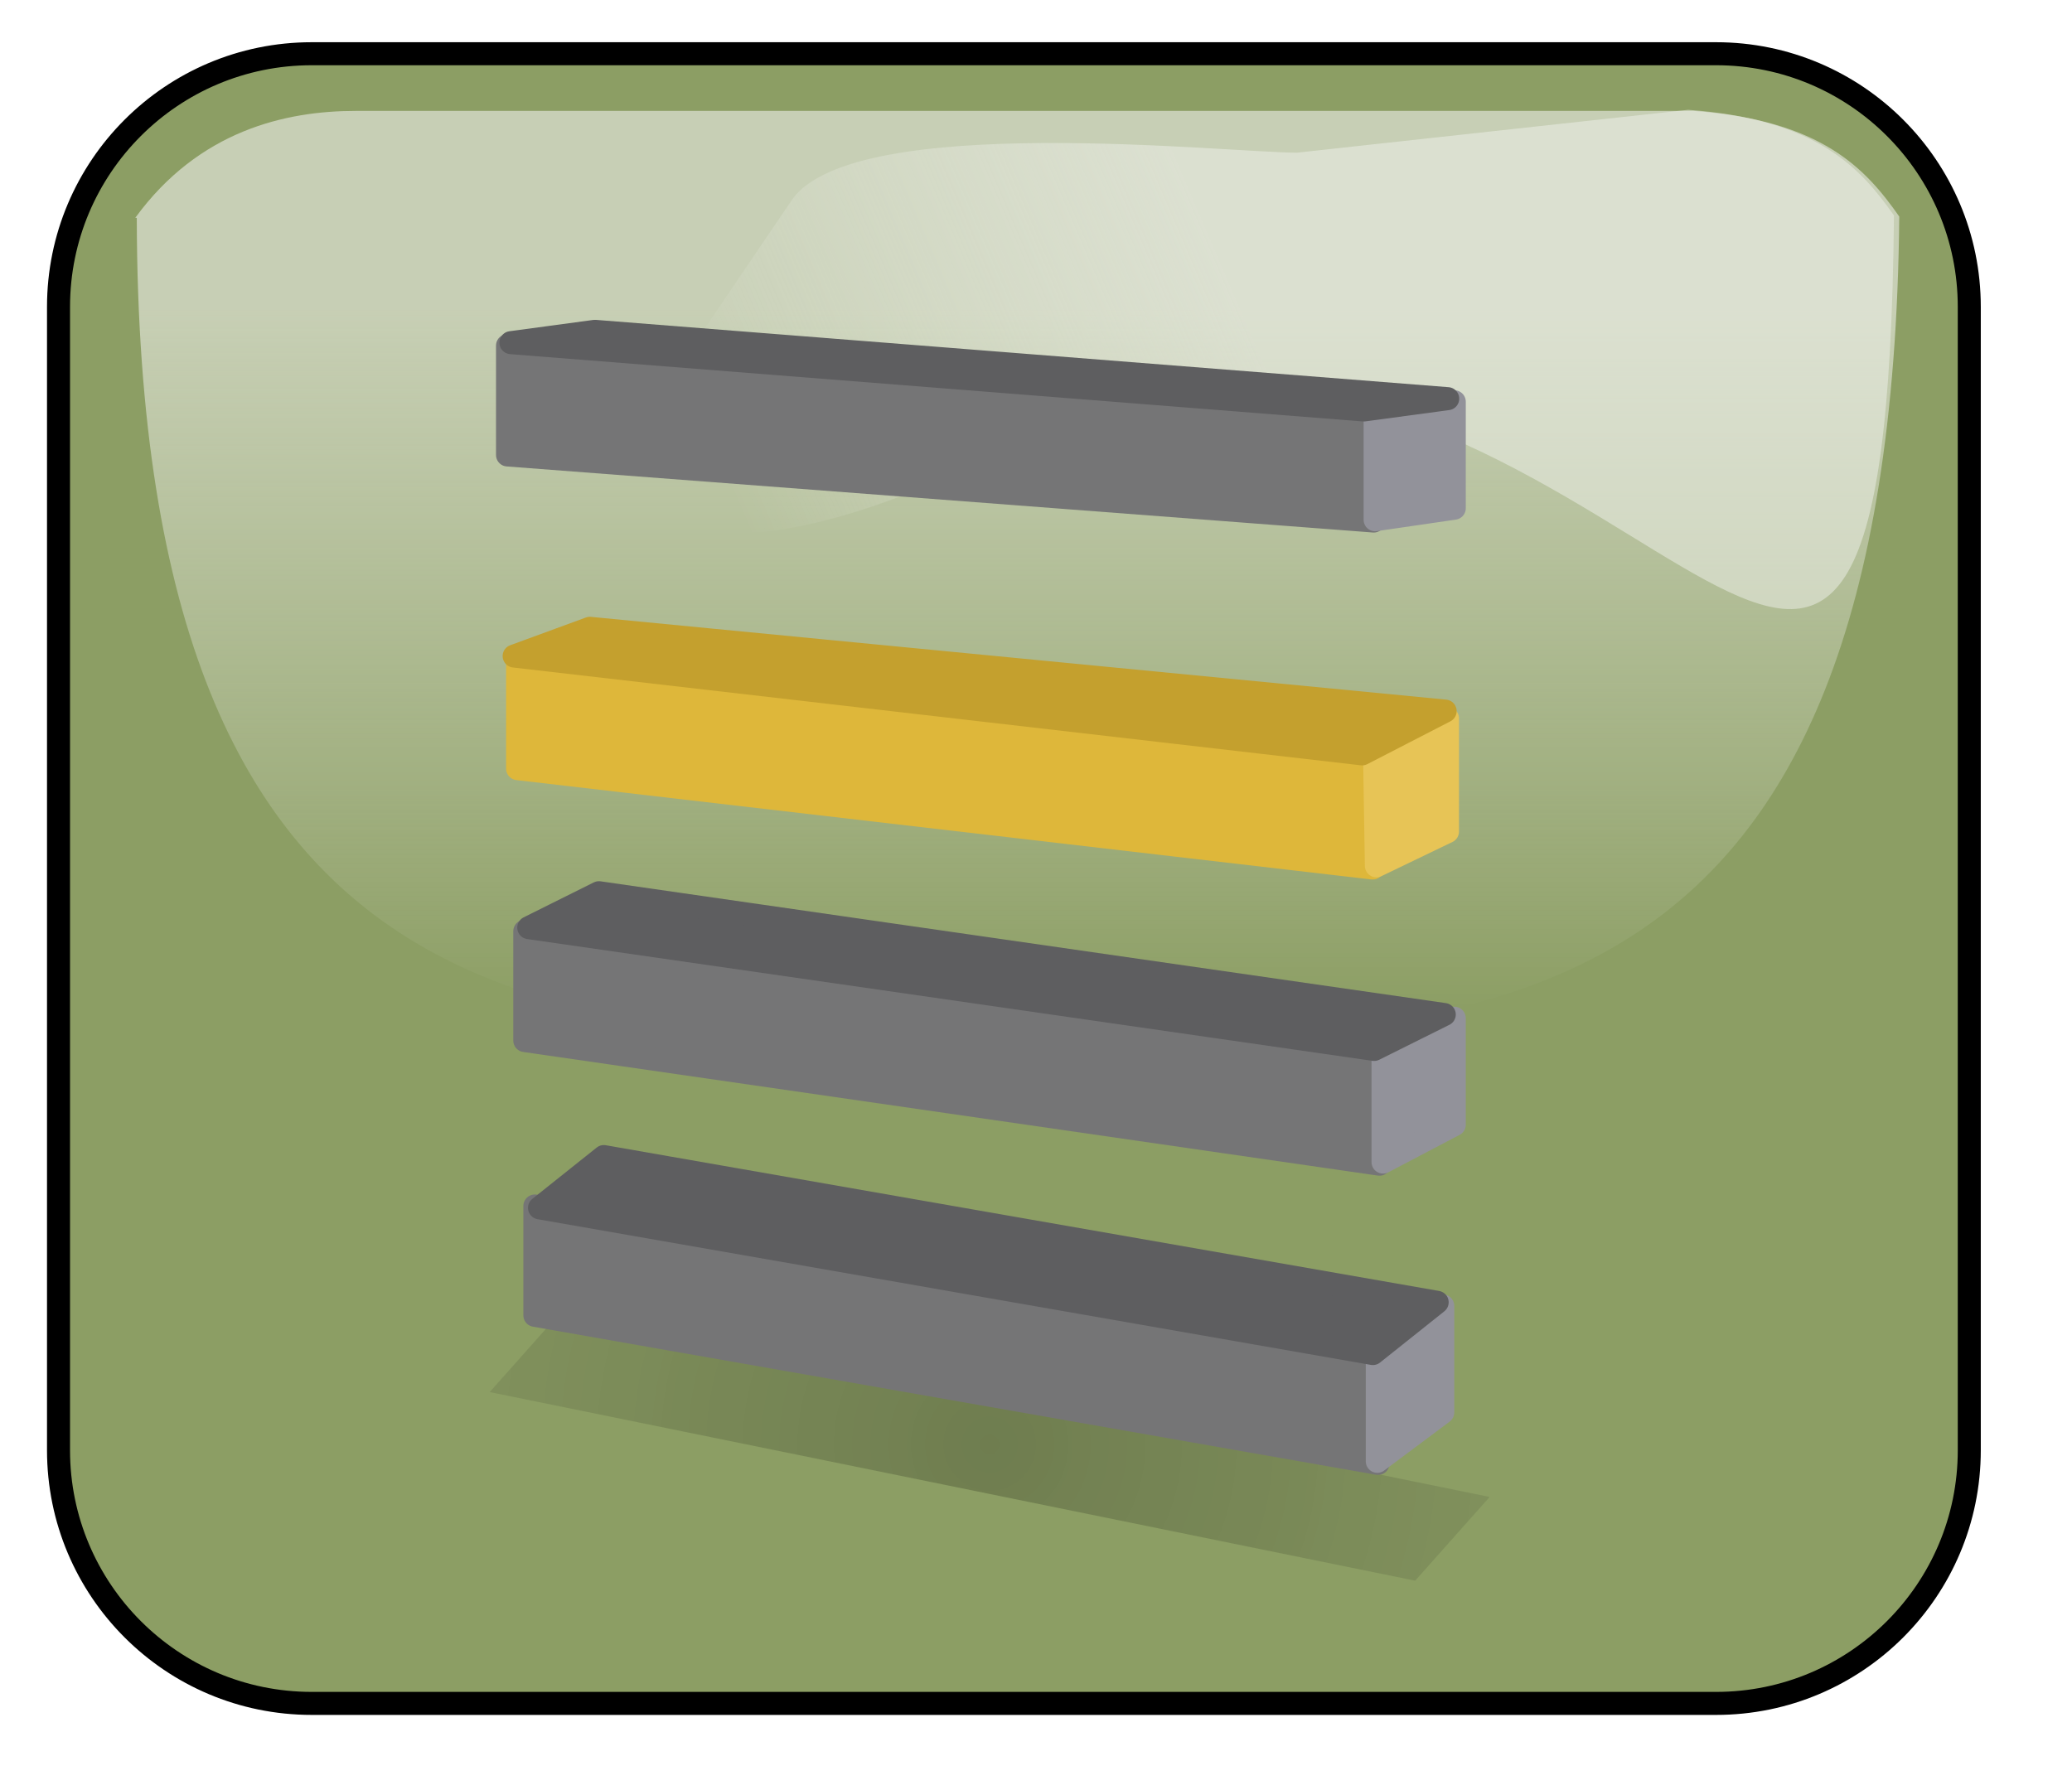
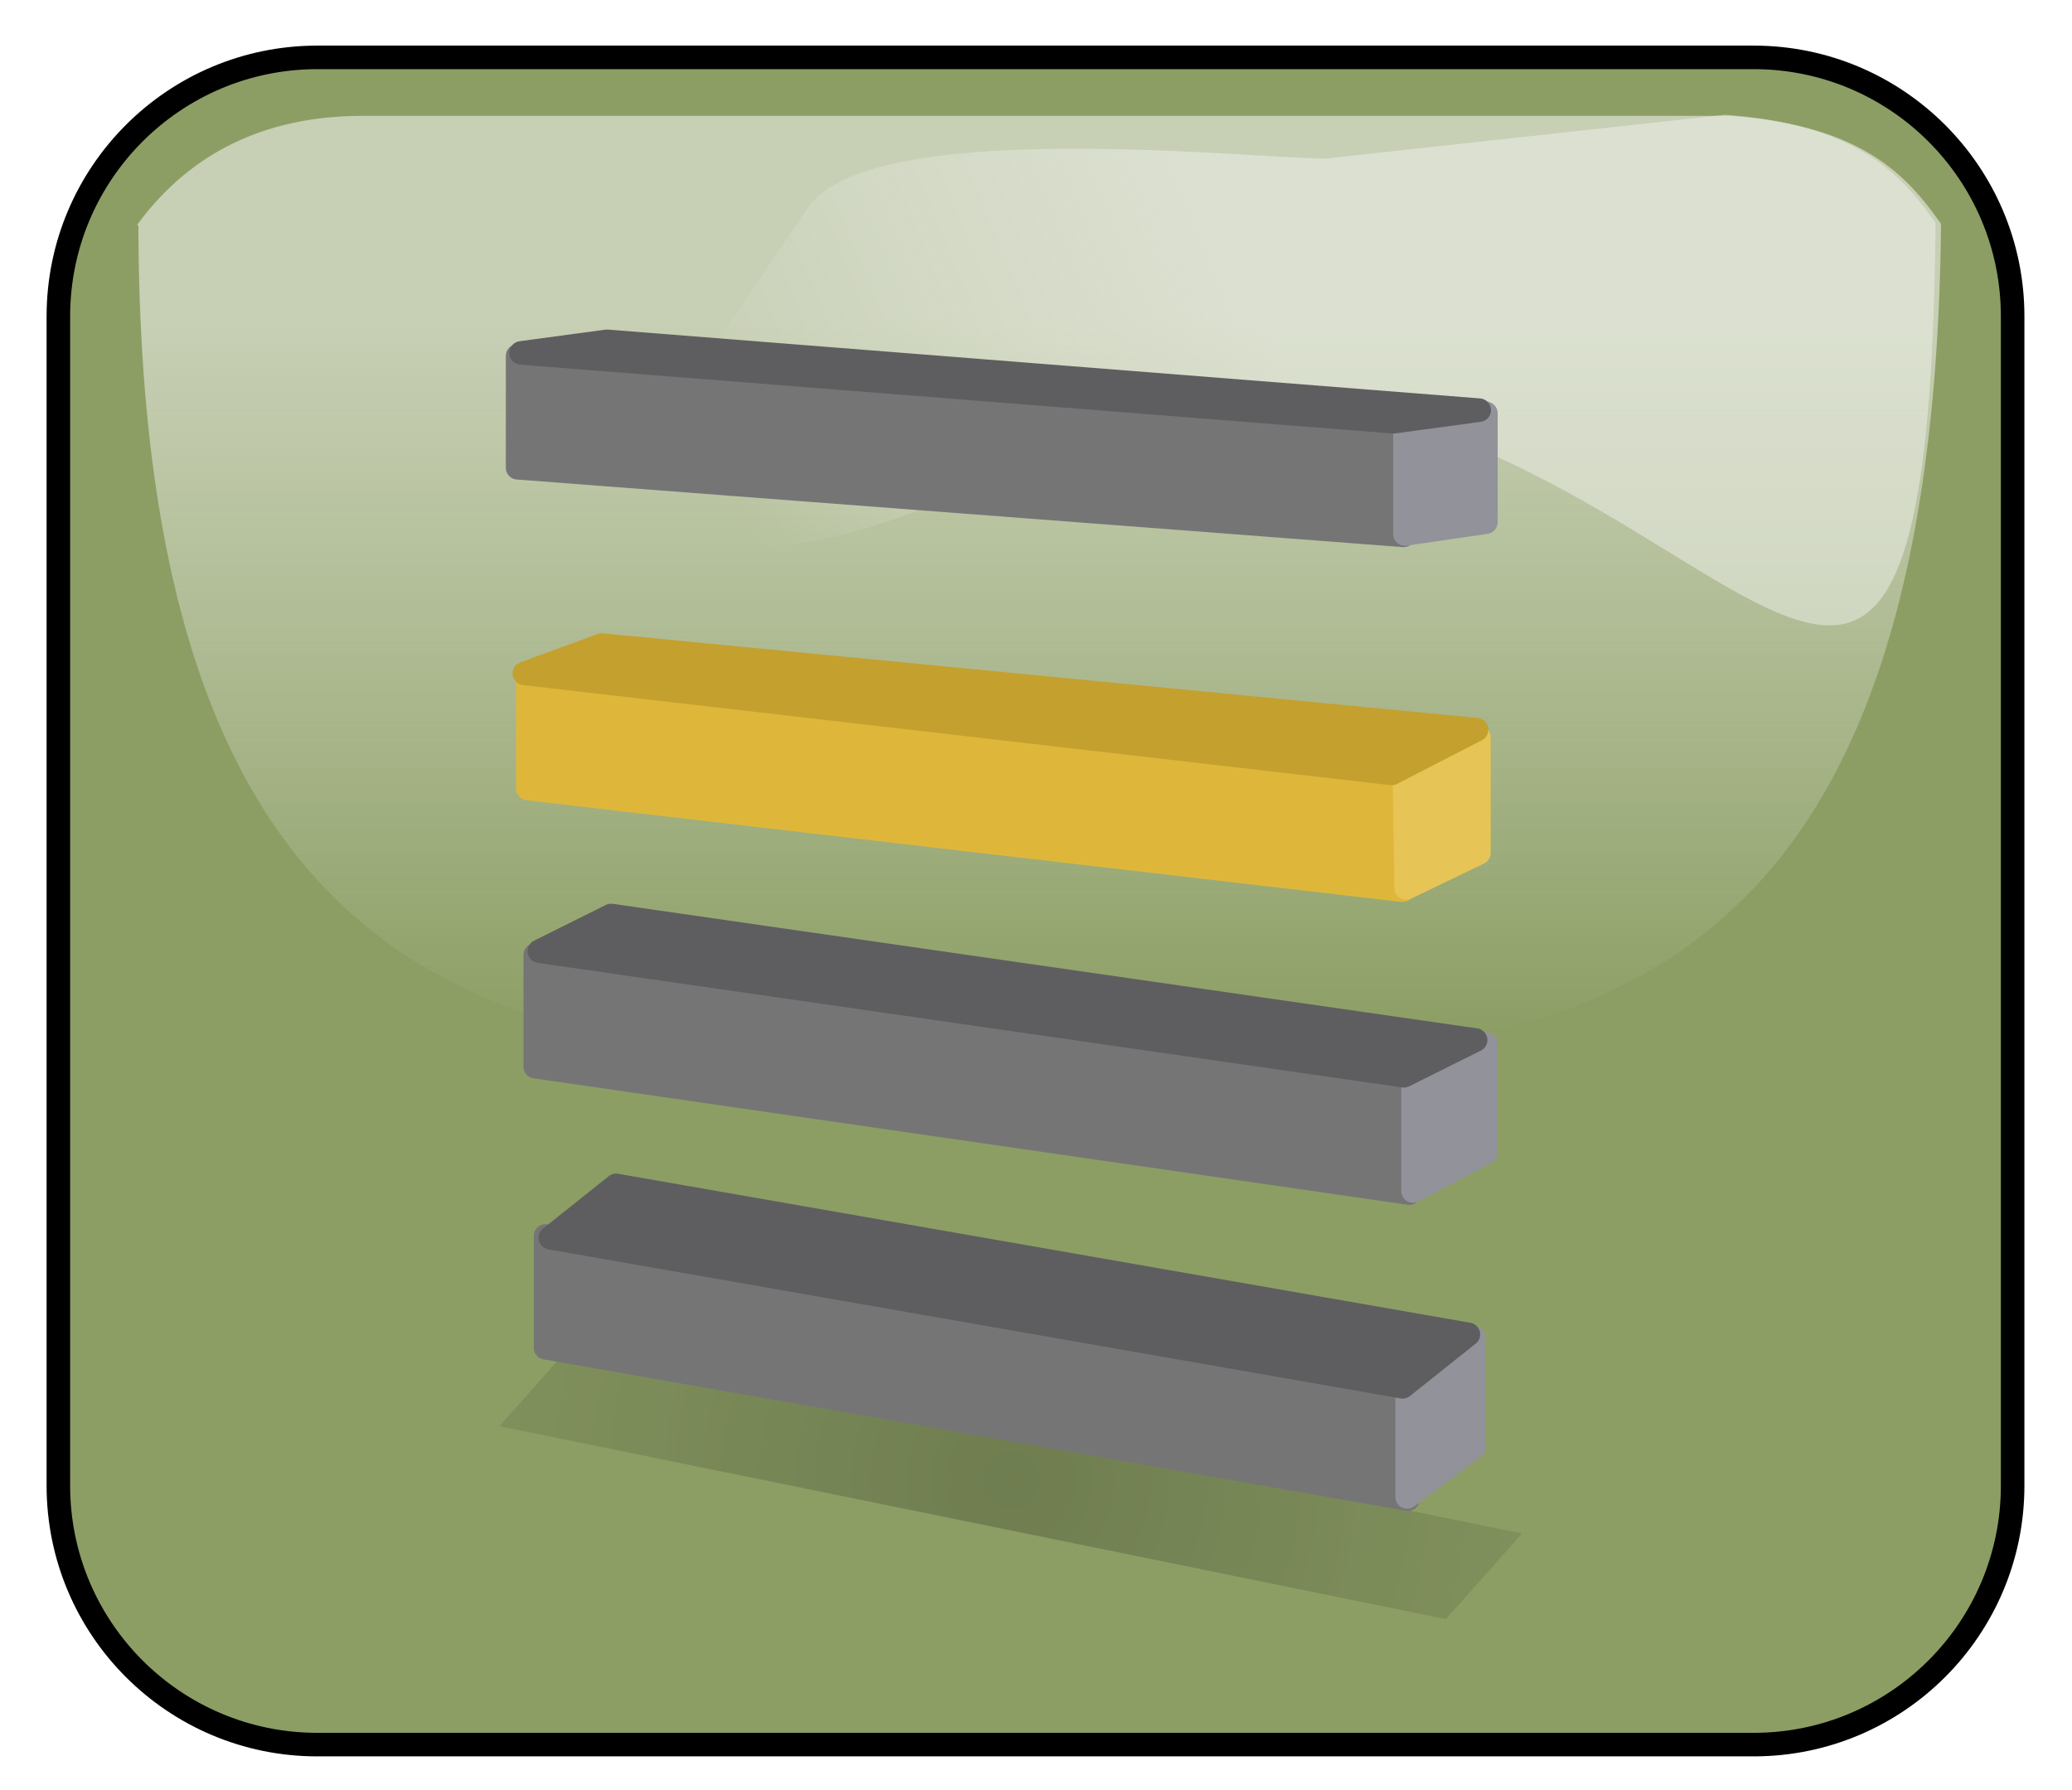
- <svg xmlns="http://www.w3.org/2000/svg" version="1.1" baseProfile="full" width="90" height="77.727" viewBox="0 0 90.00 77.73" enable-background="new 0 0 90.00 77.73" xml:space="preserve">
-   <path fill="#8C9E64" fill-opacity="1" stroke-linejoin="round" stroke="#000000" stroke-opacity="1" d="M 13.54,2.334L 74.54,2.334C 80.615,2.334 85.54,7.259 85.54,13.334L 85.54,63.001C 85.54,69.076 80.615,74.001 74.54,74.001L 13.54,74.001C 7.465,74.001 2.54,69.076 2.54,63.001L 2.54,13.334C 2.54,7.259 7.465,2.334 13.54,2.334 Z " />
+ <svg xmlns="http://www.w3.org/2000/svg" version="1.1" baseProfile="full" width="88" height="76" viewBox="0 0 88.00 76.00" enable-background="new 0 0 88.00 76.00" xml:space="preserve">
+   <path fill="#8C9E64" fill-opacity="1" stroke-linejoin="round" stroke="#000000" stroke-opacity="1" d="M 13.479,2.437L 74.479,2.437C 80.554,2.437 85.479,7.362 85.479,13.438L 85.479,63.104C 85.479,69.179 80.554,74.104 74.479,74.104L 13.479,74.104C 7.404,74.104 2.479,69.179 2.479,63.104L 2.479,13.438C 2.479,7.362 7.404,2.437 13.479,2.437 Z " />
  <linearGradient id="SVGID_Fill1_" gradientUnits="objectBoundingBox" x1="0.504" y1="-0.275" x2="2.054" y2="-0.275" gradientTransform="rotate(90 0.503869 -0.274908)">
    <stop offset="0.316" stop-color="#F0F1EC" stop-opacity="0.592" />
    <stop offset="0.8" stop-color="#FFFFFF" stop-opacity="0" />
  </linearGradient>
-   <path fill="url(#SVGID_Fill1_)" stroke-width="0.2" stroke-linejoin="round" d="M 73.56,4.818L 15.449,4.818C 12.415,4.818 8.641,5.665 5.874,9.463L 5.94,9.463C 6.005,45.062 24.106,45.183 44.483,45.183C 64.86,45.183 82.169,44.839 82.499,9.38L 82.499,9.408C 81.049,7.341 79.138,5.218 73.56,4.818 Z " />
+   <path fill="url(#SVGID_Fill1_)" stroke-width="0.2" stroke-linejoin="round" d="M 73.499,4.922L 15.388,4.922C 12.354,4.922 8.58,5.769 5.812,9.567L 5.878,9.567C 5.944,45.166 24.044,45.287 44.422,45.287C 64.799,45.287 82.108,44.942 82.438,9.483L 82.438,9.511C 80.988,7.444 79.077,5.322 73.499,4.922 Z " />
  <linearGradient id="SVGID_Fill2_" gradientUnits="objectBoundingBox" x1="0.94" y1="0.437" x2="2.525" y2="0.437" gradientTransform="rotate(170.5466 0.940186 0.437275)">
    <stop offset="0.274" stop-color="#F0F1EC" stop-opacity="0.502" />
    <stop offset="0.563" stop-color="#FFFFFF" stop-opacity="0" />
  </linearGradient>
-   <path fill="url(#SVGID_Fill2_)" stroke-width="0.2" stroke-linejoin="round" d="M 73.33,4.771L 56.342,6.633C 53.308,6.633 37.191,4.846 34.424,8.644L 26.342,20.56C 30.701,27.566 46.02,18.475 48.392,16.725C 72.023,13.708 81.939,44.792 82.268,9.333L 82.268,9.361C 80.819,7.294 78.908,5.172 73.33,4.771 Z " />
-   <path fill="#757576" fill-opacity="1" stroke-linejoin="round" stroke="#757576" stroke-opacity="1" d="M 22.044,15.015L 59.669,17.885L 59.669,22.635L 22.044,19.765L 22.044,15.015 Z " />
-   <radialGradient id="SVGID_Fill3_" cx="42.988" cy="62.754" r="22.218" gradientUnits="userSpaceOnUse">
+   <path fill="url(#SVGID_Fill2_)" stroke-width="0.2" stroke-linejoin="round" d="M 73.268,4.875L 56.281,6.737C 53.247,6.737 37.13,4.949 34.363,8.748L 26.281,20.664C 30.64,27.669 45.959,18.578 48.331,16.828C 71.962,13.812 81.877,44.896 82.207,9.437L 82.207,9.464C 80.757,7.398 78.847,5.275 73.268,4.875 Z " />
+   <path fill="#757576" fill-opacity="1" stroke-linejoin="round" stroke="#757576" stroke-opacity="1" d="M 21.983,15.118L 59.608,17.989L 59.608,22.739L 21.983,19.869L 21.983,15.118 Z " />
+   <radialGradient id="SVGID_Fill3_" cx="42.927" cy="62.857" r="22.218" gradientUnits="userSpaceOnUse">
    <stop offset="0" stop-color="#000000" stop-opacity="0.208" />
    <stop offset="1" stop-color="#111111" stop-opacity="0.098" />
  </radialGradient>
-   <path fill="url(#SVGID_Fill3_)" stroke-width="0.2" stroke-linejoin="round" d="M 24.505,56.838L 64.706,65.032L 61.471,68.67L 21.27,60.476L 24.505,56.838 Z " />
-   <path fill="#DEB73A" fill-opacity="1" stroke-linejoin="round" stroke="#DEB73A" stroke-opacity="1" d="M 22.482,28.642L 59.79,32.709L 59.624,37.709L 22.482,33.392L 22.482,28.642 Z " />
-   <path fill="#757576" fill-opacity="1" stroke-linejoin="round" stroke="#757576" stroke-opacity="1" d="M 22.794,40.455L 59.919,45.826L 59.919,50.576L 22.794,45.205L 22.794,40.455 Z " />
-   <path fill="#757576" fill-opacity="1" stroke-linejoin="round" stroke="#757576" stroke-opacity="1" d="M 23.232,52.392L 59.856,58.825L 59.856,63.575L 23.232,57.142L 23.232,52.392 Z " />
-   <path fill="#E7C456" fill-opacity="1" stroke-linejoin="round" stroke="#E7C456" stroke-opacity="1" d="M 59.707,32.792L 62.874,31.209L 62.874,36.126L 59.785,37.614L 59.707,32.792 Z " />
-   <path fill="#92929A" fill-opacity="1" stroke-linejoin="round" stroke="#92929A" stroke-opacity="1" d="M 60.075,45.859L 63.169,44.234L 63.169,48.859L 60.075,50.484L 60.075,45.859 Z " />
-   <path fill="#92929A" fill-opacity="1" stroke-linejoin="round" stroke="#92929A" stroke-opacity="1" d="M 59.825,58.859L 62.669,56.734L 62.669,61.359L 59.825,63.484L 59.825,58.859 Z " />
-   <path fill="#C4A02E" fill-opacity="1" stroke-linejoin="round" stroke="#C4A02E" stroke-opacity="1" d="M 25.619,27.296L 62.772,30.892L 59.165,32.751L 22.332,28.501L 25.619,27.296 Z " />
-   <path fill="#92929A" fill-opacity="1" stroke-linejoin="round" stroke="#92929A" stroke-opacity="1" d="M 59.731,17.955L 63.169,17.453L 63.169,22.078L 59.731,22.58L 59.731,17.955 Z " />
-   <path fill="#5E5E60" fill-opacity="1" stroke-linejoin="round" stroke="#5E5E60" stroke-opacity="1" d="M 25.838,14.394L 62.884,17.319L 59.238,17.811L 22.192,14.886L 25.838,14.394 Z " />
-   <path fill="#5E5E60" fill-opacity="1" stroke-linejoin="round" stroke="#5E5E60" stroke-opacity="1" d="M 26.014,38.782L 62.734,44.073L 59.687,45.591L 22.967,40.3L 26.014,38.782 Z " />
-   <path fill="#5E5E60" fill-opacity="1" stroke-linejoin="round" stroke="#5E5E60" stroke-opacity="1" d="M 26.228,50.245L 62.426,56.576L 59.632,58.803L 23.434,52.473L 26.228,50.245 Z " />
+   <path fill="url(#SVGID_Fill3_)" stroke-width="0.2" stroke-linejoin="round" d="M 24.444,56.941L 64.645,65.135L 61.41,68.773L 21.209,60.58L 24.444,56.941 Z " />
+   <path fill="#DEB73A" fill-opacity="1" stroke-linejoin="round" stroke="#DEB73A" stroke-opacity="1" d="M 22.42,28.746L 59.729,32.812L 59.562,37.812L 22.42,33.496L 22.42,28.746 Z " />
+   <path fill="#757576" fill-opacity="1" stroke-linejoin="round" stroke="#757576" stroke-opacity="1" d="M 22.733,40.558L 59.858,45.929L 59.858,50.679L 22.733,45.308L 22.733,40.558 Z " />
+   <path fill="#757576" fill-opacity="1" stroke-linejoin="round" stroke="#757576" stroke-opacity="1" d="M 23.17,52.496L 59.795,58.929L 59.795,63.679L 23.17,57.246L 23.17,52.496 Z " />
+   <path fill="#E7C456" fill-opacity="1" stroke-linejoin="round" stroke="#E7C456" stroke-opacity="1" d="M 59.646,32.896L 62.812,31.312L 62.812,36.229L 59.724,37.717L 59.646,32.896 Z " />
+   <path fill="#92929A" fill-opacity="1" stroke-linejoin="round" stroke="#92929A" stroke-opacity="1" d="M 60.014,45.962L 63.108,44.337L 63.108,48.962L 60.014,50.587L 60.014,45.962 Z " />
+   <path fill="#92929A" fill-opacity="1" stroke-linejoin="round" stroke="#92929A" stroke-opacity="1" d="M 59.764,58.962L 62.608,56.838L 62.608,61.463L 59.764,63.587L 59.764,58.962 Z " />
+   <path fill="#C4A02E" fill-opacity="1" stroke-linejoin="round" stroke="#C4A02E" stroke-opacity="1" d="M 25.558,27.399L 62.711,30.995L 59.104,32.854L 22.271,28.604L 25.558,27.399 Z " />
+   <path fill="#92929A" fill-opacity="1" stroke-linejoin="round" stroke="#92929A" stroke-opacity="1" d="M 59.67,18.058L 63.108,17.556L 63.108,22.181L 59.67,22.683L 59.67,18.058 Z " />
+   <path fill="#5E5E60" fill-opacity="1" stroke-linejoin="round" stroke="#5E5E60" stroke-opacity="1" d="M 25.777,14.498L 62.823,17.422L 59.177,17.915L 22.131,14.99L 25.777,14.498 Z " />
+   <path fill="#5E5E60" fill-opacity="1" stroke-linejoin="round" stroke="#5E5E60" stroke-opacity="1" d="M 25.953,38.886L 62.672,44.177L 59.625,45.695L 22.906,40.404L 25.953,38.886 Z " />
+   <path fill="#5E5E60" fill-opacity="1" stroke-linejoin="round" stroke="#5E5E60" stroke-opacity="1" d="M 26.167,50.349L 62.365,56.679L 59.571,58.907L 23.373,52.576L 26.167,50.349 Z " />
</svg>
